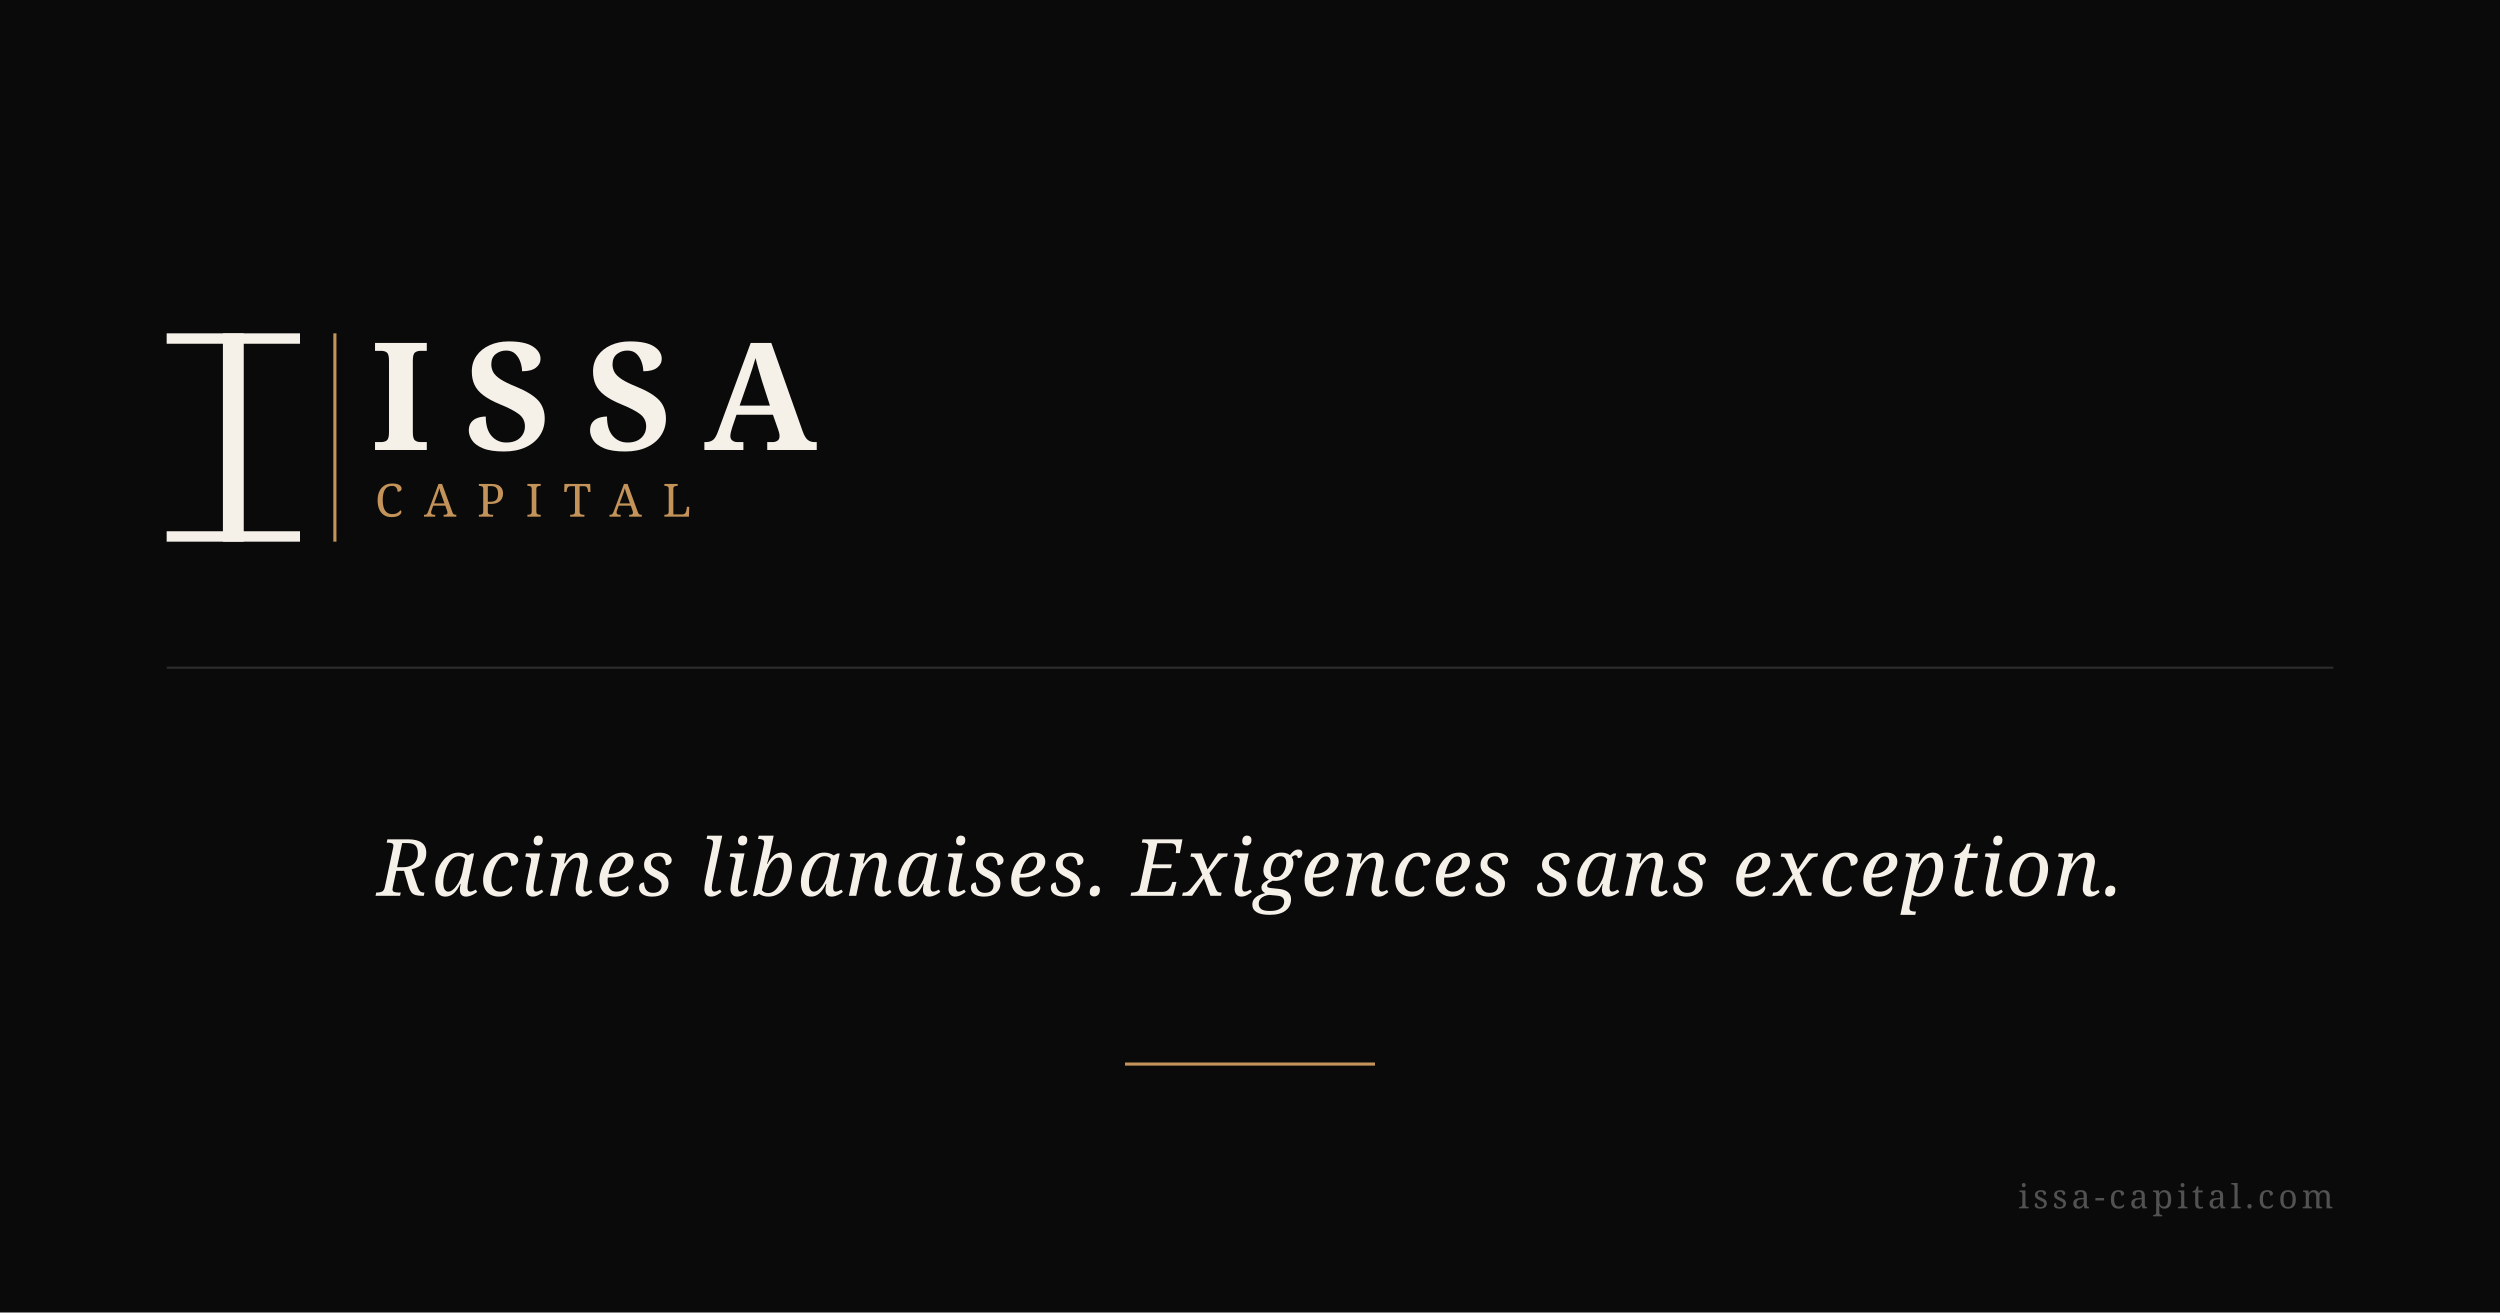
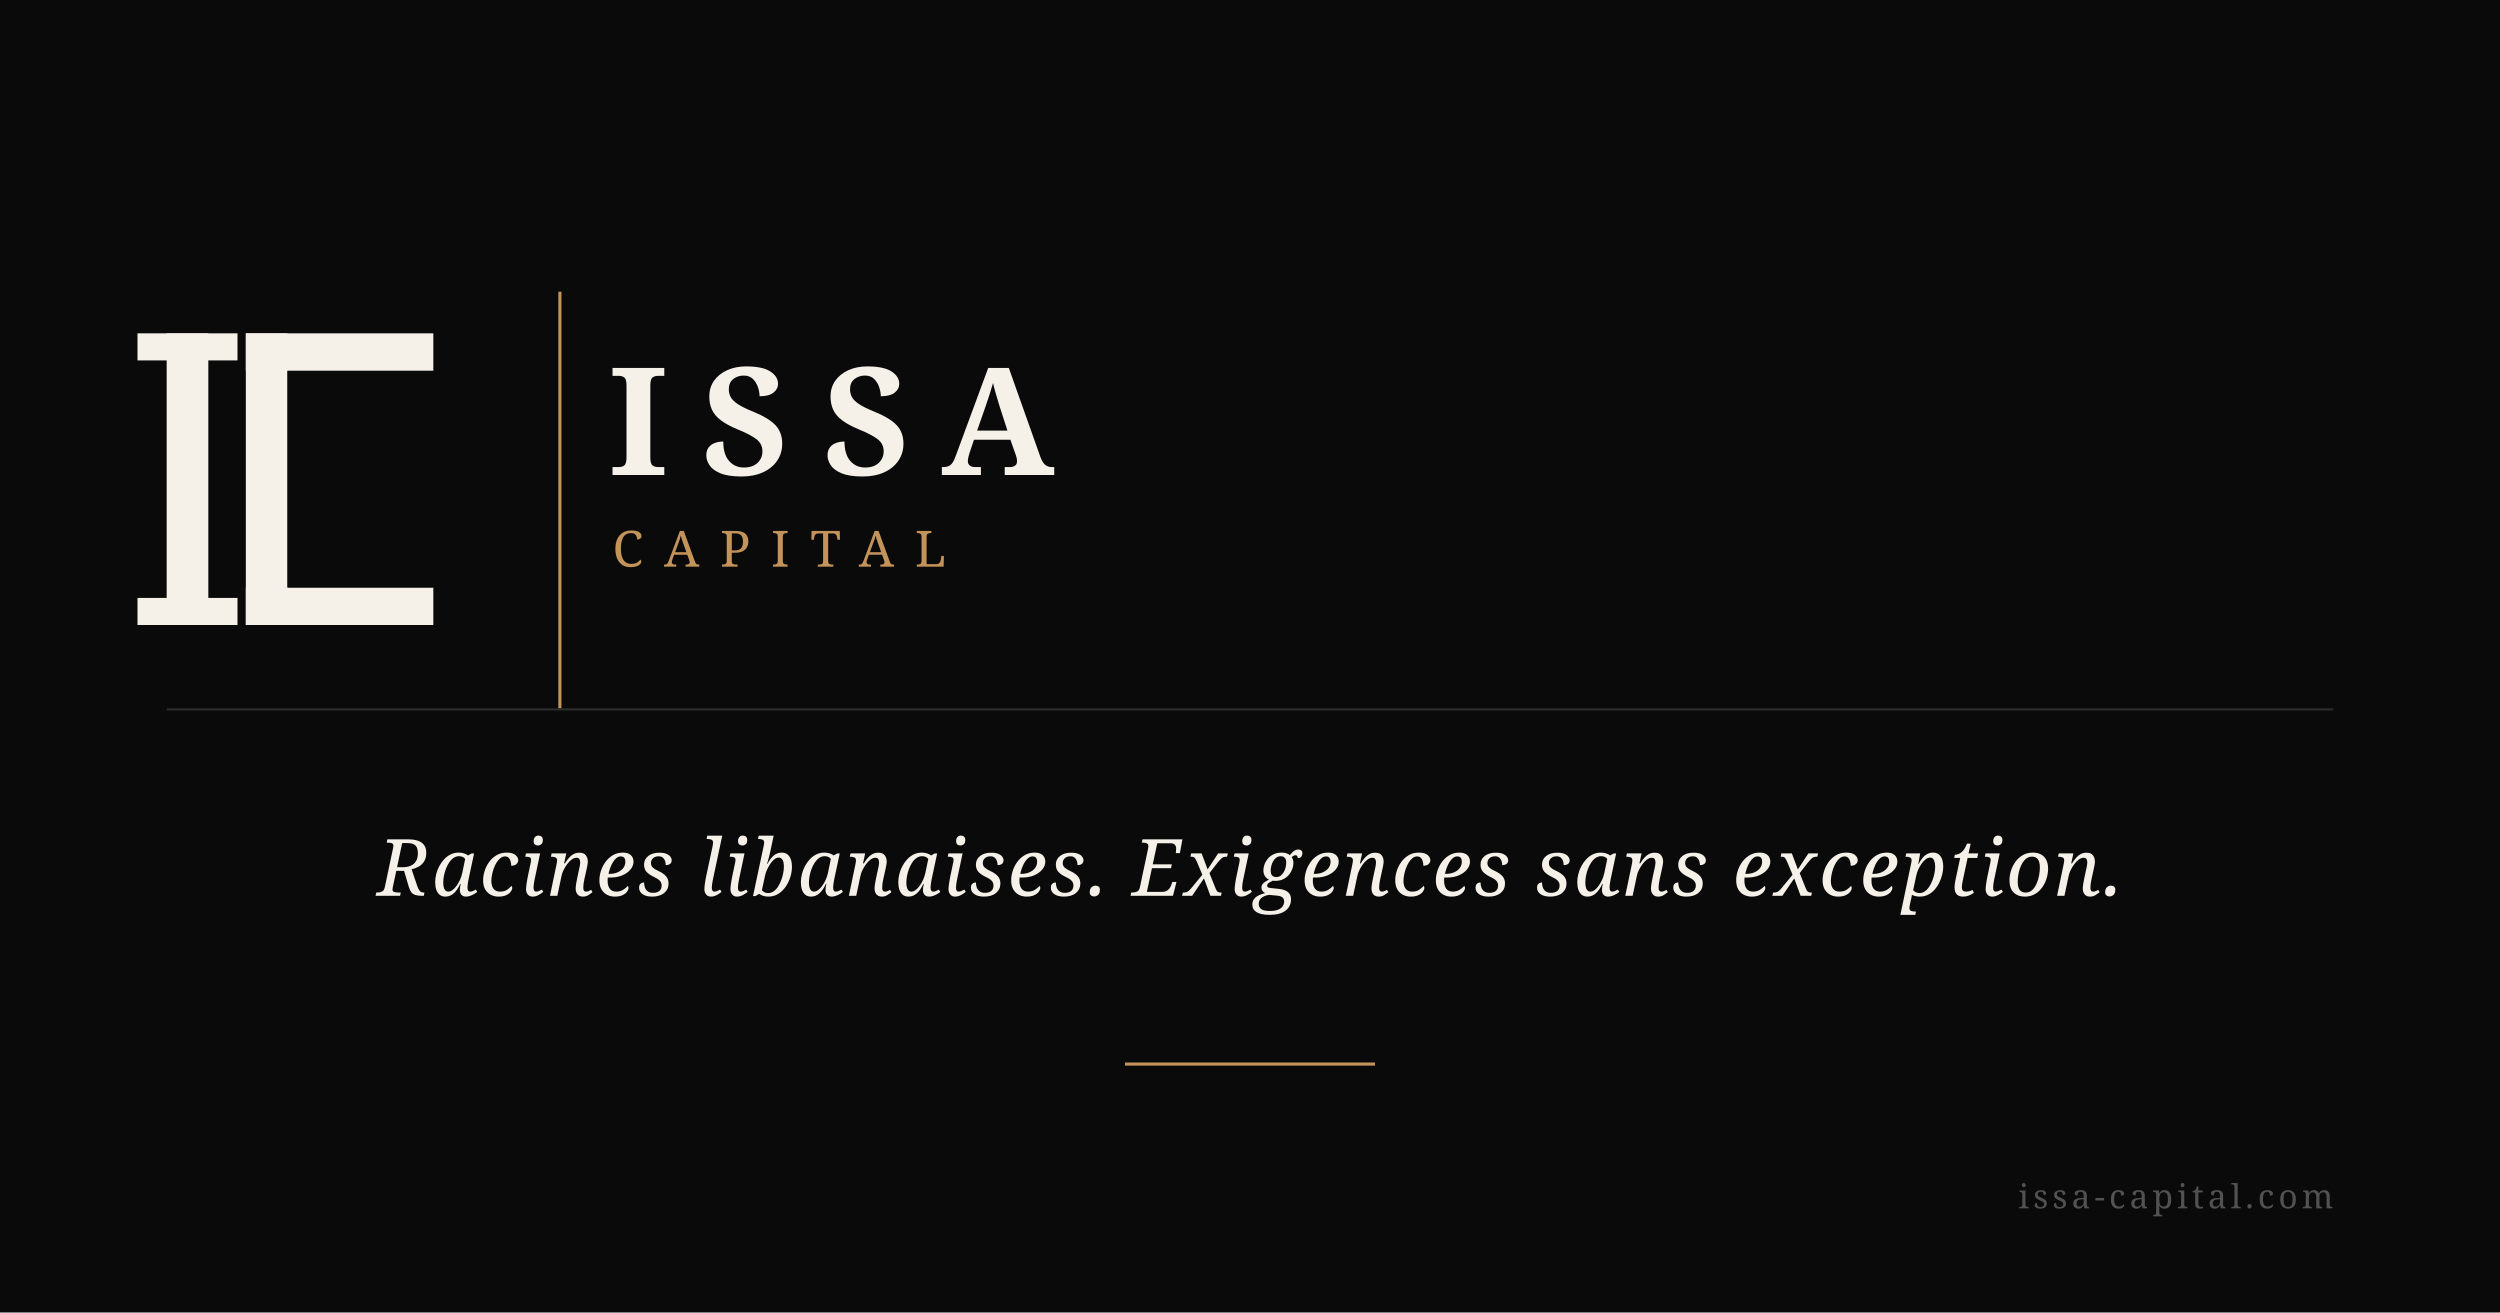
<svg xmlns="http://www.w3.org/2000/svg" viewBox="0 0 1200 630" fill="none" role="img" aria-label="ISSA Capital — Racines libanaises. Exigences sans exception.">
  <rect width="1200" height="630" fill="#0A0A0A" />
-   <g id="logo" transform="translate(80, 160)">
-     <rect x="0" y="0" width="64" height="5" fill="#F5F0E8" />
-     <rect x="27" y="0" width="10" height="100" fill="#F5F0E8" />
-     <rect x="0" y="95" width="64" height="5" fill="#F5F0E8" />
-     <rect x="80" y="0" width="1.5" height="100" fill="#C4935A" />
-     <text x="98" y="56" font-family="'Cormorant Garamond', 'Cormorant', 'Garamond', 'Georgia', serif" font-size="72" font-weight="600" letter-spacing="16" fill="#F5F0E8">ISSA</text>
-     <text x="100" y="88" font-family="'Cormorant Garamond', 'Cormorant', 'Garamond', 'Georgia', serif" font-size="22" font-weight="400" letter-spacing="10" fill="#C4935A">CAPITAL</text>
+   <g id="monogram-ic" transform="translate(80, 160)">
+     <rect x="0" y="0" width="20" height="140" fill="#F5F0E8" />
+     <rect x="-14" y="0" width="48" height="13" fill="#F5F0E8" />
+     <rect x="-14" y="127" width="48" height="13" fill="#F5F0E8" />
+     <rect x="38" y="0" width="90" height="18" fill="#F5F0E8" />
+     <rect x="38" y="0" width="20" height="140" fill="#F5F0E8" />
+     <rect x="38" y="122" width="90" height="18" fill="#F5F0E8" />
+     <rect x="58" y="18" width="70" height="104" fill="#0A0A0A" />
  </g>
-   <rect x="80" y="320" width="1040" height="1" fill="#2D2D2D" />
-   <text x="600" y="430" text-anchor="middle" font-family="'Cormorant Garamond', 'Cormorant', 'Garamond', 'Georgia', serif" font-size="38" font-weight="400" font-style="italic" letter-spacing="1" fill="#F5F0E8">Racines libanaises. Exigences sans exception.</text>
+   <rect x="268" y="140" width="1.5" height="200" fill="#C4935A" />
+   <text x="292" y="228" font-family="'EB Garamond', 'Cormorant Garamond', 'Garamond', 'Georgia', serif" font-size="72" font-weight="600" letter-spacing="16" fill="#F5F0E8">ISSA</text>
+   <text x="294" y="272" font-family="'EB Garamond', 'Cormorant Garamond', 'Garamond', 'Georgia', serif" font-size="24" font-weight="400" letter-spacing="10" fill="#C4935A">CAPITAL</text>
+   <rect x="80" y="340" width="1040" height="1" fill="#2D2D2D" />
+   <text x="600" y="430" text-anchor="middle" font-family="'EB Garamond', 'Cormorant Garamond', 'Garamond', 'Georgia', serif" font-size="38" font-weight="400" font-style="italic" letter-spacing="1" fill="#F5F0E8">Racines libanaises. Exigences sans exception.</text>
  <rect x="540" y="510" width="120" height="1.5" fill="#C4935A" />
-   <text x="1120" y="580" text-anchor="end" font-family="'Cormorant Garamond', 'Cormorant', 'Garamond', 'Georgia', serif" font-size="16" font-weight="400" letter-spacing="2" fill="#525252">issa-capital.com</text>
+   <text x="1120" y="580" text-anchor="end" font-family="'EB Garamond', 'Cormorant Garamond', 'Garamond', 'Georgia', serif" font-size="16" font-weight="400" letter-spacing="2" fill="#525252">issa-capital.com</text>
</svg>
